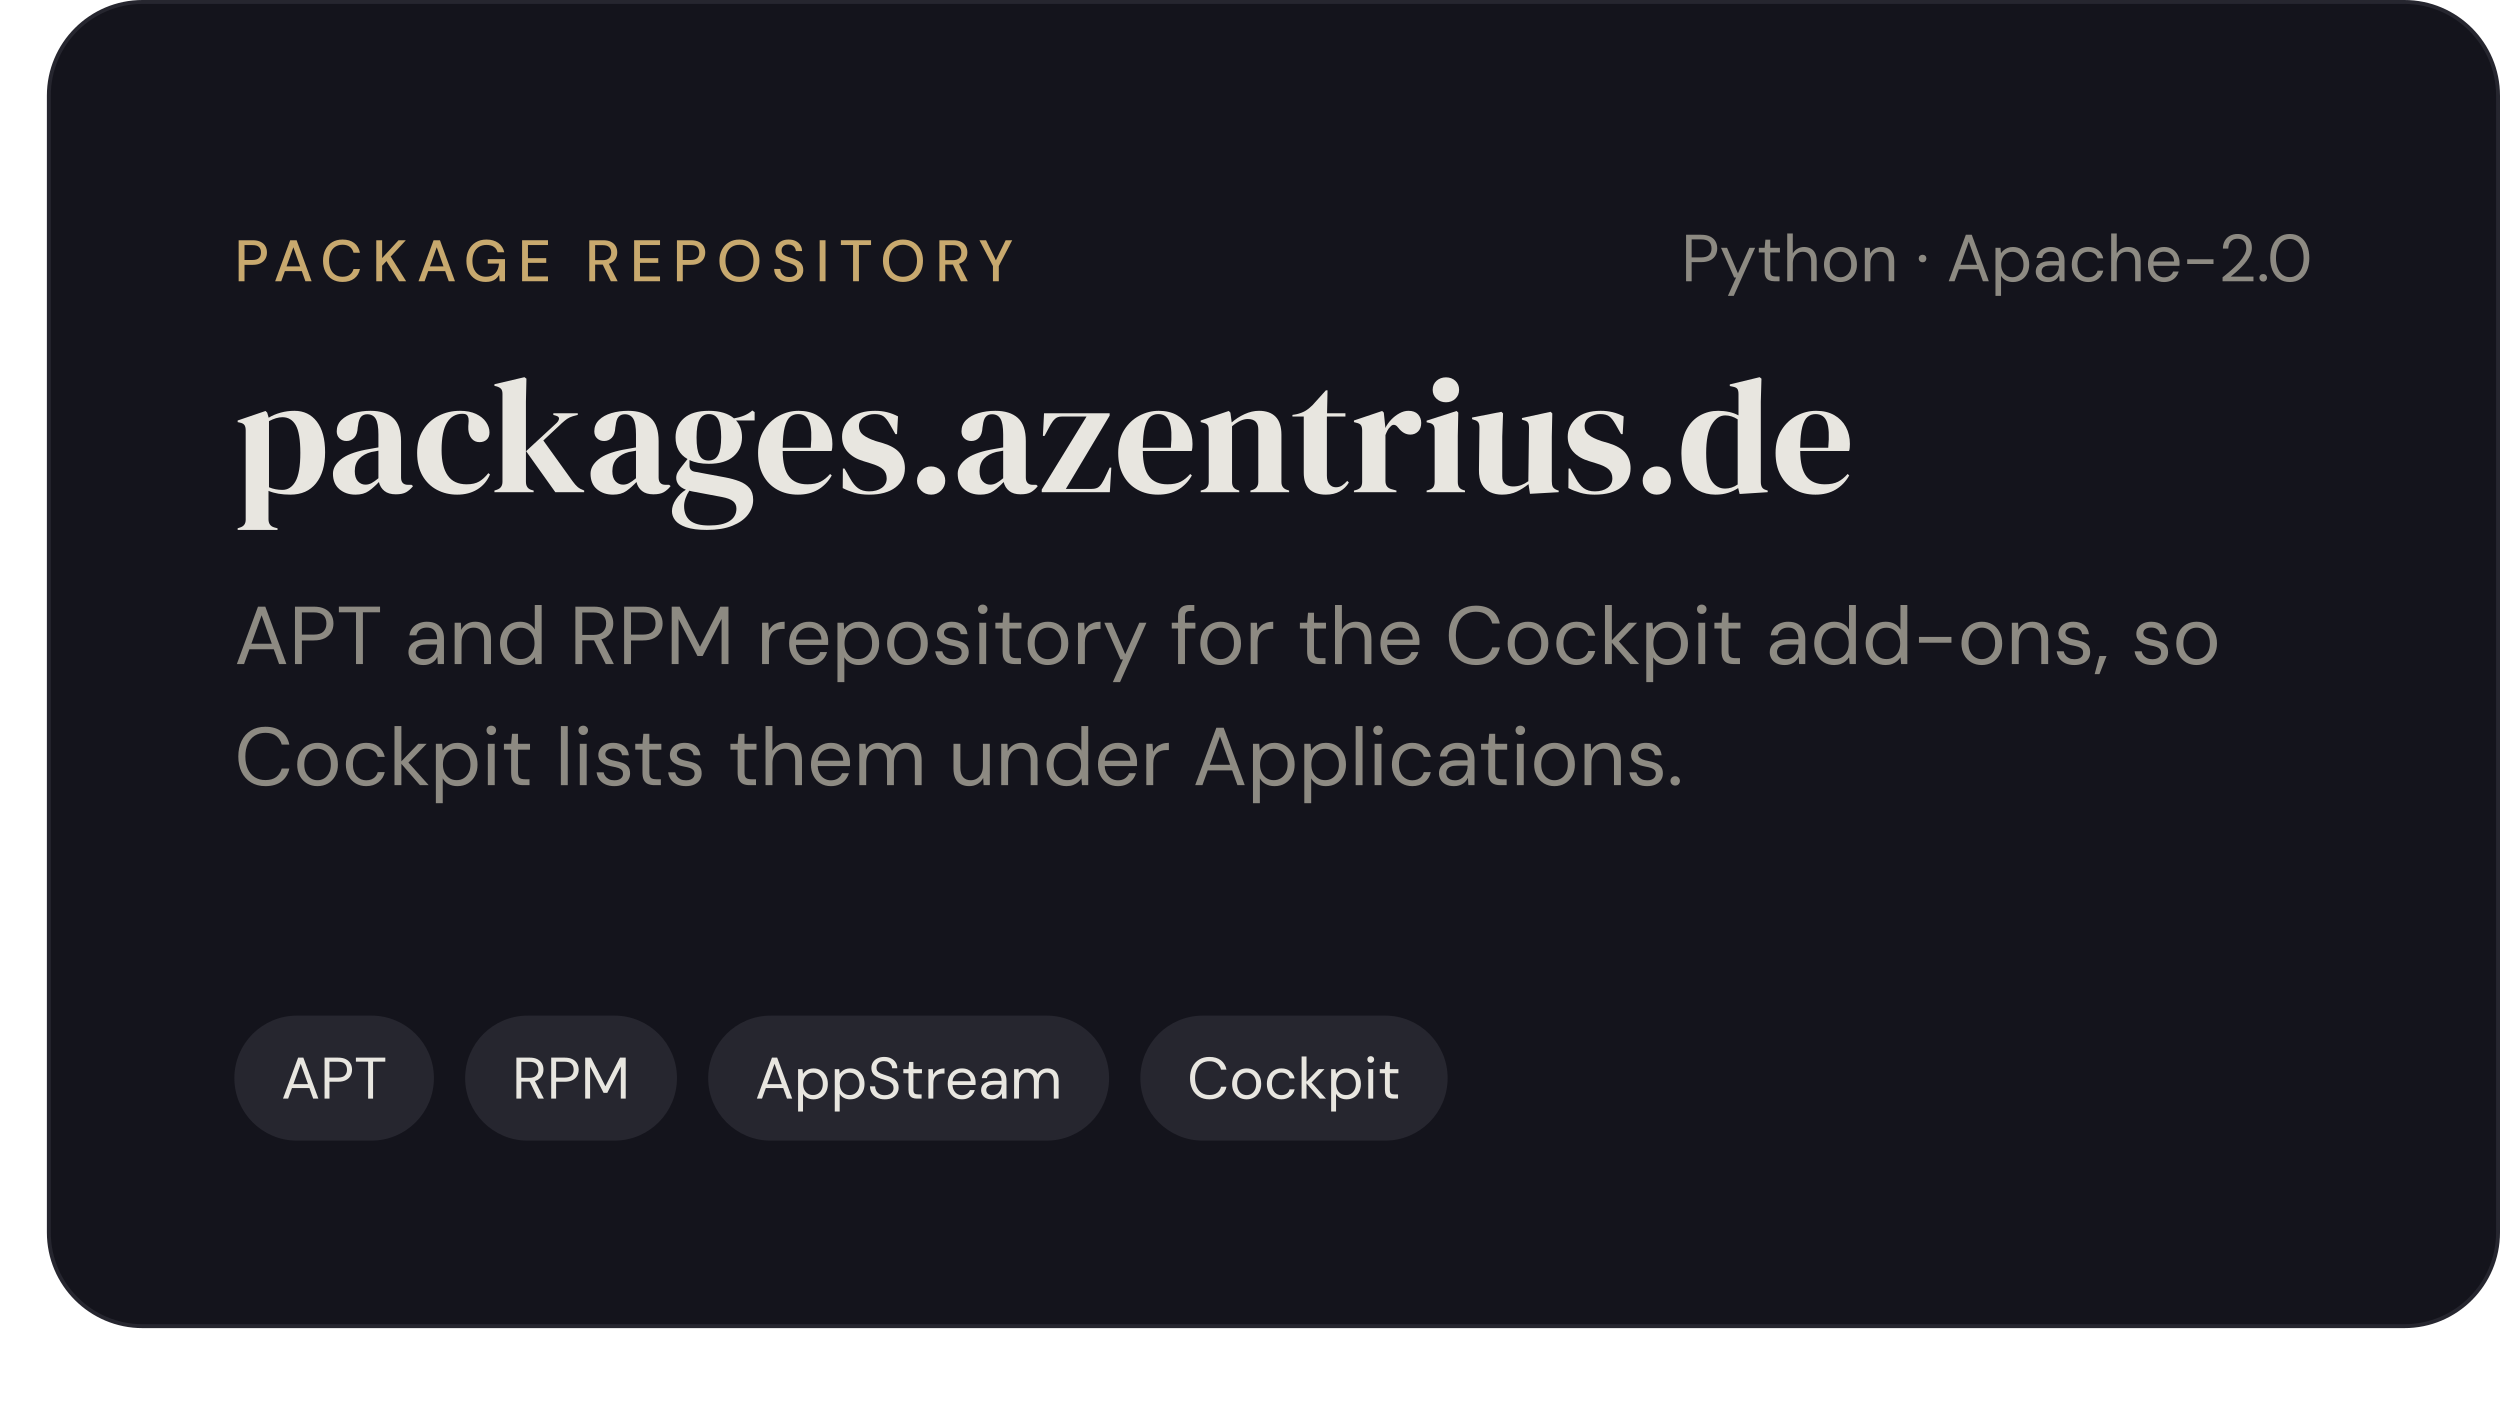
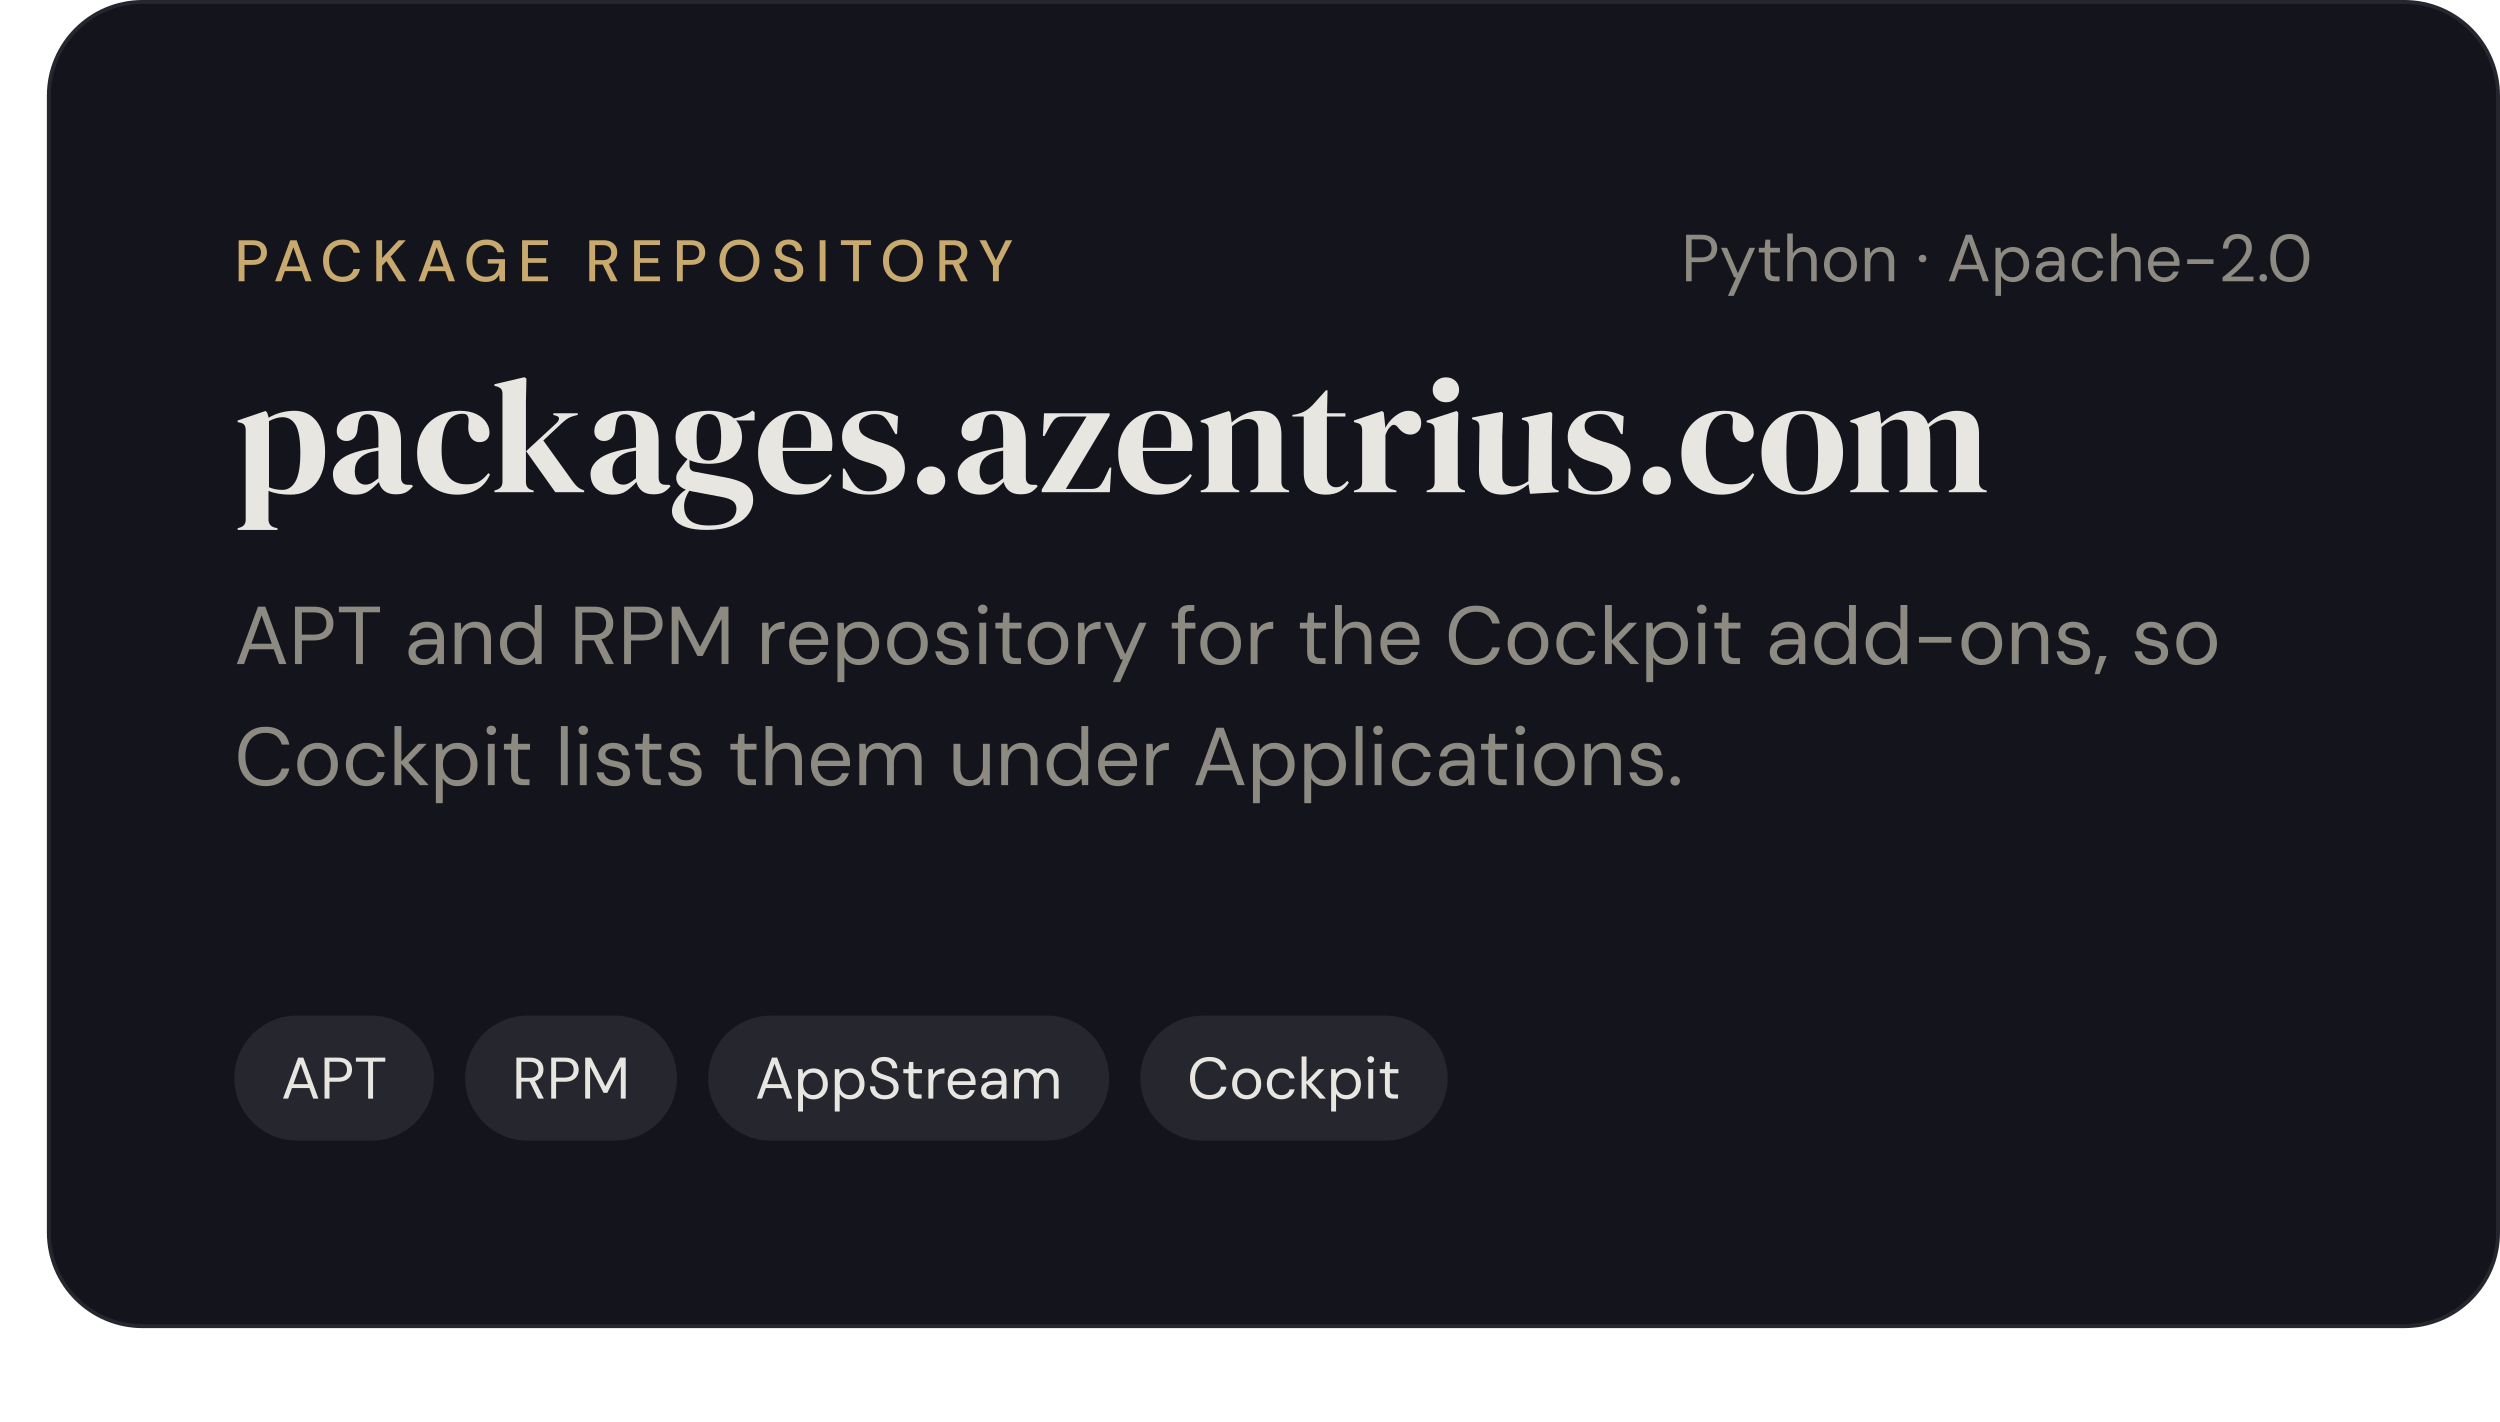
- <svg xmlns="http://www.w3.org/2000/svg" viewBox="0 0 640 364" width="640" height="364" role="img" aria-label="packages.azentrius.de: APT and RPM repository for the Cockpit add-ons, so Cockpit lists them under Applications.">
+ <svg xmlns="http://www.w3.org/2000/svg" viewBox="0 0 640 364" width="640" height="364" role="img" aria-label="packages.azentrius.com: APT and RPM repository for the Cockpit add-ons, so Cockpit lists them under Applications.">
  <defs>
    <path id="d102" d="M20 -230V-220L32 -216Q69 -206 69 -168V376Q69 398 61.5 409.0Q54 420 34 424L20 427V437L190 495L200 485L209 454Q242 474 282.5 485.0Q323 496 366 496Q452 496 502.5 430.5Q553 365 553 243Q553 123 497.5 54.0Q442 -15 341 -15Q262 -15 208 8V-165Q208 -205 244 -215L263 -220V-230ZM293 14Q343 14 372.5 66.0Q402 118 402 239Q402 360 374.0 408.5Q346 457 293 457Q256 457 211 433V30Q249 14 293 14Z" />
    <path id="d105" d="M20 0V10L35 14Q55 20 62.5 32.0Q70 44 70 63V376Q70 398 62.5 408.5Q55 419 35 423L20 427V437L192 495L202 485L211 399V391Q225 419 247.5 442.5Q270 466 297.5 481.0Q325 496 352 496Q390 496 410.0 475.0Q430 454 430 422Q430 388 410.5 369.5Q391 351 364 351Q322 351 290 393L288 395Q278 409 265.0 410.5Q252 412 241 398Q231 389 224.5 376.5Q218 364 212 348V69Q212 29 247 19L279 10V0Z" />
    <path id="d106" d="M193 -15Q144 -15 105.0 -3.5Q66 8 33 25L34 144H44L78 84Q100 44 126.5 24.5Q153 5 194 5Q242 5 271.5 26.5Q301 48 301 84Q301 117 280.0 138.0Q259 159 202 176L160 189Q99 207 64.0 245.0Q29 283 29 338Q29 404 81.0 450.0Q133 496 230 496Q269 496 303.5 487.5Q338 479 370 462L364 354H354L319 416Q300 449 281.5 462.5Q263 476 226 476Q192 476 162.0 457.0Q132 438 132 403Q132 369 157.5 349.0Q183 329 233 312L278 299Q350 277 381.0 238.5Q412 200 412 146Q412 73 354.5 29.0Q297 -15 193 -15Z" />
    <path id="d108" d="M210 -15Q146 -15 110.5 17.0Q75 49 75 119V461H6V471L30 475Q61 482 83.5 495.0Q106 508 128 530L210 621H220L217 481H329V461H216V101Q216 66 231.5 48.0Q247 30 271 30Q292 30 308.0 40.5Q324 51 340 69L350 59Q330 25 295.0 5.0Q260 -15 210 -15Z" />
    <path id="d109" d="M201 -15Q162 -15 129.5 0.0Q97 15 78.5 48.5Q60 82 61 137L64 394Q64 417 56.0 427.0Q48 437 31 441L19 445V455L198 490L208 480L203 338V97Q203 65 221.5 50.0Q240 35 268 35Q296 35 318.0 43.0Q340 51 362 67L366 393Q366 416 359.0 425.5Q352 435 333 439L323 442V452L498 490L508 480L505 338V67Q505 45 511.0 33.0Q517 21 537 13L547 10V0L372 -10L363 49Q330 22 291.5 3.5Q253 -15 201 -15Z" />
    <path id="d120" d="M23 0V16L296 461H145Q119 461 104.0 447.0Q89 433 76 410L40 343H30L37 481H437V467L170 20H327Q359 20 374.0 35.0Q389 50 402 76L437 150H447L438 0Z" />
    <path id="d147" d="M150 -15Q114 -15 89.0 10.0Q64 35 64 70Q64 105 89.0 131.0Q114 157 150 157Q186 157 211.0 131.0Q236 105 236 70Q236 35 211.0 10.0Q186 -15 150 -15Z" />
    <path id="d60" d="M166 -15Q108 -15 68.5 18.0Q29 51 29 113Q29 160 77.0 199.5Q125 239 228 259Q244 262 264.0 265.5Q284 269 306 273V352Q306 420 289.5 447.5Q273 475 238 475Q214 475 200.0 459.5Q186 444 182 406L180 395Q178 352 159.0 332.0Q140 312 112 312Q86 312 69.0 328.0Q52 344 52 371Q52 412 80.5 440.0Q109 468 156.0 482.0Q203 496 258 496Q347 496 395.5 452.5Q444 409 444 311V90Q444 45 486 45H508L517 37Q498 13 475.5 0.0Q453 -13 412 -13Q368 -13 342.5 7.5Q317 28 309 62Q279 30 247.5 7.5Q216 -15 166 -15ZM227 46Q247 46 264.5 55.5Q282 65 306 85V253Q296 251 286.0 249.0Q276 247 263 245Q217 233 189.5 204.5Q162 176 162 128Q162 87 181.0 66.5Q200 46 227 46Z" />
    <path id="d69" d="M268 -15Q200 -15 144.5 14.5Q89 44 56.5 100.5Q24 157 24 239Q24 320 59.5 377.5Q95 435 154.5 465.5Q214 496 285 496Q343 496 383.0 477.0Q423 458 444.0 427.5Q465 397 465 364Q465 336 448.0 320.5Q431 305 404 305Q375 305 357.0 326.0Q339 347 336 381Q335 403 337.0 418.5Q339 434 337 450Q333 467 324.5 472.5Q316 478 301 478Q240 478 206.5 425.0Q173 372 173 256Q173 155 210.5 101.5Q248 48 326 48Q373 48 402.0 65.0Q431 82 458 116L468 108Q443 49 391.0 17.0Q339 -15 268 -15Z" />
-     <path id="d71" d="M232 -15Q173 -15 126.0 11.5Q79 38 51.5 93.5Q24 149 24 236Q24 324 55.0 381.5Q86 439 137.0 467.5Q188 496 248 496Q283 496 315.0 489.0Q347 482 372 468V598Q372 619 365.5 629.0Q359 639 338 643L319 647V657L501 701L512 692L508 552V63Q508 43 515.0 30.5Q522 18 541 13L550 10V0L379 -11L370 25Q343 7 308.5 -4.0Q274 -15 232 -15ZM290 22Q332 22 367 47V444Q330 468 291 468Q243 468 209.0 412.5Q175 357 175 238Q175 119 207.0 70.5Q239 22 290 22Z" />
    <path id="d73" d="M271 496Q336 496 382.0 469.5Q428 443 452.5 397.5Q477 352 477 294Q477 283 476.0 271.5Q475 260 472 251H174Q175 143 212.5 95.5Q250 48 324 48Q374 48 405.0 64.0Q436 80 463 111L473 102Q442 47 390.5 16.0Q339 -15 267 -15Q196 -15 141.0 15.5Q86 46 55.0 103.0Q24 160 24 239Q24 321 60.0 378.5Q96 436 152.5 466.0Q209 496 271 496ZM268 476Q239 476 218.5 458.5Q198 441 186.5 396.5Q175 352 174 271H345Q355 380 337.0 428.0Q319 476 268 476Z" />
    <path id="d79" d="M238 173Q169 173 121 196V162Q121 131 152 125L340 90Q387 81 425.0 66.5Q463 52 486.0 25.5Q509 -1 509 -47Q509 -96 477.0 -137.5Q445 -179 382.5 -204.5Q320 -230 227 -230Q147 -230 100.0 -213.5Q53 -197 33.5 -171.0Q14 -145 14 -116Q14 -80 38.5 -43.5Q63 -7 99 15Q68 27 54.0 46.0Q40 65 40 87Q40 107 50.5 124.5Q61 142 76 160L109 202Q36 244 36 334Q36 406 87.5 451.0Q139 496 239 496Q290 496 328.5 484.0Q367 472 392 450Q424 455 452.5 466.5Q481 478 504 498L518 488V437H405Q441 397 441 334Q441 264 389.5 218.5Q338 173 238 173ZM237 193Q277 193 295.5 226.0Q314 259 314 336Q314 413 295.5 444.5Q277 476 239 476Q202 476 183.0 443.5Q164 411 164 334Q164 257 181.5 225.0Q199 193 237 193ZM88 -84Q88 -143 124.5 -173.0Q161 -203 240 -203Q323 -203 365.0 -176.0Q407 -149 407 -100Q407 -72 386.5 -55.0Q366 -38 317 -29L136 5Q128 7 120 9Q106 -11 97.0 -36.5Q88 -62 88 -84Z" />
    <path id="d81" d="M140 548Q106 548 82.5 569.5Q59 591 59 624Q59 658 82.5 679.0Q106 700 140 700Q174 700 197.0 679.0Q220 658 220 624Q220 591 197.0 569.5Q174 548 140 548ZM22 0V10L36 14Q56 20 63.5 32.0Q71 44 71 64V377Q71 398 63.5 408.5Q56 419 36 423L22 426V436L205 495L215 485L212 343V63Q212 43 219.5 31.0Q227 19 246 13L256 10V0Z" />
    <path id="d88" d="M22 0V10L37 15Q71 26 71 64V599Q71 619 63.0 629.0Q55 639 35 645L22 648V658L205 701L217 692L214 552V64Q214 24 247 14L261 10V0ZM393 0 215 250 400 421Q413 433 415.5 446.5Q418 460 398 466L381 471V481H530V471L500 463Q478 456 464.5 446.5Q451 437 432 420L320 315L499 66Q515 44 529.0 32.0Q543 20 565 12L569 10V0Z" />
+     <path id="d91" d="M20 0V10L34 14Q53 19 60.5 31.0Q68 43 69 63V376Q69 398 62.0 408.5Q55 419 35 423L20 427V437L191 495L201 485L209 417Q242 450 284.5 473.0Q327 496 373 496Q421 496 450.0 476.5Q479 457 494 416Q533 453 578.5 474.5Q624 496 667 496Q738 496 771.5 462.0Q805 428 805 355V62Q805 23 841 13L852 10V0H621V10L631 13Q650 19 657.5 31.0Q665 43 665 63V369Q665 411 650.0 426.5Q635 442 602 442Q576 442 551.5 430.5Q527 419 500 396Q505 380 506.5 361.0Q508 342 508 321V62Q509 23 544 13L553 10V0H321V10L335 14Q354 20 361.5 31.5Q369 43 369 63V368Q369 408 354.5 425.0Q340 442 305 442Q282 442 259.0 430.5Q236 419 211 397V62Q211 23 246 13L255 10V0Z" />
    <path id="d92" d="M20 0V10L34 14Q69 24 69 63V376Q69 398 62.0 408.5Q55 419 35 423L20 427V437L191 495L201 485L209 425Q244 456 288.0 476.0Q332 496 375 496Q441 496 476.5 460.0Q512 424 512 350V62Q512 23 550 13L559 10V0H323V10L336 14Q371 25 371 63V382Q371 446 307 446Q263 446 211 402V62Q211 23 246 13L255 10V0Z" />
+     <path id="d94" d="M273 -15Q197 -15 141.0 16.5Q85 48 54.5 106.0Q24 164 24 242Q24 320 56.5 377.0Q89 434 145.5 465.0Q202 496 273 496Q344 496 400.0 465.5Q456 435 488.5 378.0Q521 321 521 242Q521 163 490.5 105.5Q460 48 404.5 16.5Q349 -15 273 -15ZM273 5Q308 5 329.0 25.0Q350 45 359.5 96.0Q369 147 369 240Q369 334 359.5 385.0Q350 436 329.0 456.0Q308 476 273 476Q238 476 216.5 456.0Q195 436 185.5 385.0Q176 334 176 240Q176 147 185.5 96.0Q195 45 216.5 25.0Q238 5 273 5Z" />
    <path id="m1" d="M28 0 285 700H394L650 0H544L339 580L132 0ZM144 173 172 253H501L528 173Z" />
    <path id="m11" d="M380 -12Q278 -12 203.0 33.5Q128 79 87.5 160.5Q47 242 47 350Q47 457 87.5 539.0Q128 621 203.0 666.5Q278 712 380 712Q502 712 579.0 653.0Q656 594 677 487H567Q552 549 505.5 586.0Q459 623 380 623Q309 623 257.5 590.0Q206 557 178.0 496.0Q150 435 150 350Q150 265 178.0 203.5Q206 142 257.5 109.5Q309 77 380 77Q459 77 505.5 112.5Q552 148 567 209H677Q657 105 579.5 46.5Q502 -12 380 -12Z" />
    <path id="m15" d="M73 0V700H515V618H173V394H485V314H173V82H515V0Z" />
    <path id="m21" d="M376 -12Q278 -12 203.5 33.0Q129 78 88.0 159.0Q47 240 47 348Q47 455 89.0 537.0Q131 619 208.0 665.5Q285 712 391 712Q511 712 591.0 654.5Q671 597 693 495H579Q565 553 516.5 586.5Q468 620 391 620Q317 620 262.5 587.0Q208 554 179.0 493.0Q150 432 150 348Q150 263 179.0 202.0Q208 141 260.5 109.0Q313 77 382 77Q488 77 542.0 138.0Q596 199 604 301H412V378H706V0H614L606 107Q582 68 550.5 41.5Q519 15 476.5 1.5Q434 -12 376 -12Z" />
    <path id="m23" d="M73 0V700H173V0Z" />
    <path id="m29" d="M73 0V700H173V396L453 700H578L319 422L583 0H461L247 344L173 265V0Z" />
    <path id="m35" d="M388 -12Q287 -12 210.0 33.5Q133 79 90.0 160.5Q47 242 47 350Q47 457 90.0 538.5Q133 620 210.0 666.0Q287 712 388 712Q492 712 568.5 666.0Q645 620 687.5 538.5Q730 457 730 350Q730 242 687.5 160.5Q645 79 568.5 33.5Q492 -12 388 -12ZM388 77Q461 77 515.0 110.0Q569 143 598.5 204.0Q628 265 628 350Q628 435 598.5 496.0Q569 557 515.0 589.5Q461 622 388 622Q317 622 263.0 589.5Q209 557 179.5 496.0Q150 435 150 350Q150 265 179.5 204.0Q209 143 263.0 110.0Q317 77 388 77Z" />
    <path id="m43" d="M73 0V700H312Q395 700 449.5 672.0Q504 644 530.0 597.0Q556 550 556 490Q556 433 530.0 385.5Q504 338 450.5 309.0Q397 280 312 280H173V0ZM173 363H309Q387 363 420.5 398.0Q454 433 454 490Q454 551 420.5 584.0Q387 617 309 617H173Z" />
    <path id="m46" d="M73 0V700H310Q393 700 446.0 672.0Q499 644 524.5 597.5Q550 551 550 492Q550 436 524.5 388.5Q499 341 445.0 312.5Q391 284 307 284H173V0ZM441 0 290 311H400L557 0ZM173 360H304Q378 360 412.5 396.5Q447 433 447 490Q447 548 413.0 582.0Q379 616 303 616H173Z" />
    <path id="m47" d="M302 -12Q225 -12 167.0 15.5Q109 43 77.0 93.0Q45 143 45 210H150Q150 172 168.0 140.5Q186 109 219.5 90.5Q253 72 301 72Q344 72 374.0 86.0Q404 100 420.5 124.5Q437 149 437 181Q437 218 420.5 242.0Q404 266 375.0 281.0Q346 296 308.5 308.5Q271 321 230 334Q147 362 106.5 405.0Q66 448 66 517Q66 576 94.0 619.5Q122 663 172.5 687.5Q223 712 292 712Q360 712 411.0 687.0Q462 662 491.0 618.0Q520 574 520 515H414Q414 542 400.0 568.0Q386 594 358.0 610.5Q330 627 289 627Q255 628 228.0 616.0Q201 604 186.0 581.0Q171 558 171 526Q171 494 184.5 474.5Q198 455 224.0 441.0Q250 427 284.5 415.5Q319 404 361 390Q413 373 453.5 348.5Q494 324 517.5 285.5Q541 247 541 187Q541 135 514.0 90.0Q487 45 434.0 16.5Q381 -12 302 -12Z" />
    <path id="m48" d="M237 0V618H29V700H544V618H337V0Z" />
    <path id="m57" d="M249 0V260L18 700H131L312 331H286L466 700H578L349 260V0Z" />
    <path id="r1" d="M30 0 288 700H377L634 0H545L332 595L118 0ZM148 180 172 248H489L513 180Z" />
    <path id="r104" d="M70 -220V504H146L153 422Q169 446 194.0 467.5Q219 489 254.0 502.5Q289 516 334 516Q408 516 462.5 481.0Q517 446 547.5 386.5Q578 327 578 251Q578 175 547.5 115.5Q517 56 462.0 22.0Q407 -12 333 -12Q272 -12 225.5 13.0Q179 38 154 83V-220ZM324 61Q373 61 411.0 85.0Q449 109 470.5 151.5Q492 194 492 252Q492 309 470.5 352.0Q449 395 411.0 419.0Q373 443 324 443Q274 443 236.0 419.0Q198 395 177.0 352.0Q156 309 156 252Q156 194 177.0 151.5Q198 109 236.0 85.0Q274 61 324 61Z" />
    <path id="r107" d="M70 0V504H146L152 408Q169 442 195.5 466.0Q222 490 259.5 503.0Q297 516 345 516V428H314Q282 428 253.0 419.5Q224 411 201.5 392.0Q179 373 166.5 340.5Q154 308 154 260V0Z" />
    <path id="r108" d="M260 -12Q197 -12 150.5 9.0Q104 30 76.5 67.5Q49 105 43 156H129Q134 130 150.0 108.0Q166 86 193.5 72.5Q221 59 261 59Q296 59 319.0 69.5Q342 80 353.5 98.0Q365 116 365 137Q365 168 350.5 184.0Q336 200 308.0 209.5Q280 219 240 226Q207 232 175.0 242.0Q143 252 118.0 268.5Q93 285 78.5 309.0Q64 333 64 368Q64 411 86.0 444.5Q108 478 149.5 497.0Q191 516 246 516Q327 516 377.0 477.0Q427 438 436 364H353Q348 402 320.5 423.5Q293 445 245 445Q198 445 173.5 426.0Q149 407 149 376Q149 356 162.5 340.5Q176 325 202.5 314.0Q229 303 268 296Q318 287 359.0 272.0Q400 257 425.5 227.5Q451 198 451 144Q451 97 427.5 62.0Q404 27 361.0 7.5Q318 -12 260 -12Z" />
    <path id="r11" d="M379 -12Q277 -12 202.5 33.5Q128 79 88.0 160.5Q48 242 48 350Q48 458 88.0 539.5Q128 621 202.5 666.5Q277 712 379 712Q499 712 574.0 655.0Q649 598 670 494H577Q561 559 512.0 598.5Q463 638 379 638Q304 638 249.0 603.5Q194 569 164.0 504.5Q134 440 134 350Q134 260 164.0 195.5Q194 131 249.0 96.5Q304 62 379 62Q463 62 512.0 100.5Q561 139 577 203H670Q649 102 574.0 45.0Q499 -12 379 -12Z" />
    <path id="r110" d="M268 0Q223 0 190.0 14.0Q157 28 139.5 61.5Q122 95 122 152V433H34V504H122L133 626H206V504H352V433H206V152Q206 105 225.0 88.5Q244 72 292 72H346V0Z" />
    <path id="r111" d="M253 -12Q195 -12 151.5 11.0Q108 34 84.5 82.0Q61 130 61 202V504H145V211Q145 136 178.0 98.0Q211 60 271 60Q313 60 347.0 80.5Q381 101 400.5 139.5Q420 178 420 234V504H504V0H428L423 88Q400 41 355.0 14.5Q310 -12 253 -12Z" />
    <path id="r119" d="M125 -220 248 56H219L21 504H112L276 119L448 504H535L213 -220Z" />
    <path id="r127" d="M343 -12Q251 -12 184.5 33.5Q118 79 83.0 160.5Q48 242 48 350Q48 458 83.0 539.5Q118 621 184.5 666.5Q251 712 343 712Q435 712 500.5 666.5Q566 621 601.0 539.5Q636 458 636 350Q636 242 601.0 160.5Q566 79 500.5 33.5Q435 -12 343 -12ZM342 62Q402 62 449.0 96.5Q496 131 523.0 195.5Q550 260 550 350Q550 440 523.0 504.5Q496 569 449.0 603.0Q402 637 342 637Q282 637 234.5 603.0Q187 569 160.5 504.5Q134 440 134 350Q134 260 160.5 195.5Q187 131 234.5 96.5Q282 62 342 62Z" />
    <path id="r129" d="M64 0V59Q135 115 199.5 172.0Q264 229 314.0 285.5Q364 342 392.5 396.0Q421 450 421 500Q421 537 408.0 568.5Q395 600 366.5 620.0Q338 640 290 640Q243 640 212.0 619.5Q181 599 165.5 565.5Q150 532 150 492H69Q70 561 98.5 610.5Q127 660 177.0 686.0Q227 712 291 712Q354 712 402.0 688.5Q450 665 477.5 619.0Q505 573 505 503Q505 454 484.5 405.0Q464 356 430.0 309.5Q396 263 354.5 220.0Q313 177 269.5 139.0Q226 101 188 70H529V0Z" />
    <path id="r156" d="M100 -5Q75 -5 58.5 11.5Q42 28 42 52Q42 76 58.5 92.5Q75 109 100 109Q125 109 141.0 92.5Q157 76 157 52Q157 28 141.0 11.5Q125 -5 100 -5Z" />
    <path id="r157" d="M4 -123 62 98H149L62 -123Z" />
    <path id="r165" d="M100 285Q75 285 58.5 301.5Q42 318 42 342Q42 367 58.5 383.0Q75 399 100 399Q125 399 141.0 383.0Q157 367 157 342Q157 318 141.0 301.5Q125 285 100 285Z" />
    <path id="r171" d="M72 260V331H468V260Z" />
    <path id="r32" d="M75 0V700H173L420 211L668 700H767V0H683V550L452 98H389L159 548V0Z" />
    <path id="r43" d="M75 0V700H303Q386 700 439.5 672.5Q493 645 518.5 599.0Q544 553 544 494Q544 437 518.5 390.5Q493 344 440.0 316.0Q387 288 303 288H159V0ZM159 359H302Q386 359 422.0 396.0Q458 433 458 494Q458 559 422.0 594.5Q386 630 302 630H159Z" />
    <path id="r46" d="M75 0V700H301Q383 700 435.0 672.5Q487 645 512.0 599.0Q537 553 537 495Q537 439 511.5 392.0Q486 345 433.0 317.0Q380 289 297 289H159V0ZM445 0 291 313H385L544 0ZM159 355H295Q375 355 412.5 394.0Q450 433 450 494Q450 556 413.5 592.5Q377 629 294 629H159Z" />
    <path id="r47" d="M298 -12Q221 -12 164.0 16.0Q107 44 76.0 94.0Q45 144 45 210H133Q133 169 152.0 134.5Q171 100 207.5 79.5Q244 59 298 59Q345 59 378.5 74.5Q412 90 429.5 117.0Q447 144 447 178Q447 219 429.5 244.5Q412 270 382.0 286.0Q352 302 312.5 314.5Q273 327 230 341Q147 369 108.0 411.0Q69 453 69 520Q69 577 95.5 620.0Q122 663 171.5 687.5Q221 712 289 712Q356 712 405.5 687.0Q455 662 483.0 618.5Q511 575 511 518H423Q423 547 408.0 575.0Q393 603 362.5 621.5Q332 640 286 640Q248 641 218.5 627.5Q189 614 172.5 589.0Q156 564 156 528Q156 494 170.5 473.0Q185 452 212.5 437.5Q240 423 277.0 411.0Q314 399 359 384Q410 367 449.5 342.5Q489 318 511.5 280.0Q534 242 534 183Q534 133 507.5 88.5Q481 44 429.0 16.0Q377 -12 298 -12Z" />
    <path id="r48" d="M239 0V631H30V700H532V631H323V0Z" />
    <path id="r60" d="M234 -12Q173 -12 132.0 9.5Q91 31 71.0 66.5Q51 102 51 144Q51 195 77.5 230.5Q104 266 152.5 284.5Q201 303 267 303H400Q400 350 385.5 381.5Q371 413 343.5 429.0Q316 445 275 445Q227 445 192.0 421.0Q157 397 149 350H63Q69 404 99.5 440.5Q130 477 177.0 496.5Q224 516 275 516Q345 516 391.5 490.5Q438 465 461.0 419.5Q484 374 484 312V0H409L404 89Q394 68 378.5 49.5Q363 31 342.0 17.5Q321 4 294.5 -4.0Q268 -12 234 -12ZM247 59Q282 59 310.5 73.5Q339 88 359.0 113.5Q379 139 389.5 170.0Q400 201 400 235V238H274Q225 238 195.0 226.5Q165 215 152.0 194.5Q139 174 139 148Q139 121 151.5 101.0Q164 81 188.5 70.0Q213 59 247 59Z" />
    <path id="r69" d="M297 -12Q226 -12 169.5 21.0Q113 54 81.0 113.5Q49 173 49 251Q49 331 81.0 390.0Q113 449 169.5 482.5Q226 516 297 516Q387 516 447.0 469.5Q507 423 523 345H437Q427 392 388.0 418.0Q349 444 296 444Q253 444 216.0 422.5Q179 401 157.0 358.0Q135 315 135 252Q135 205 148.0 168.5Q161 132 183.0 108.0Q205 84 234.5 71.5Q264 59 296 59Q332 59 361.0 70.5Q390 82 410.0 105.0Q430 128 437 159H523Q507 83 446.5 35.5Q386 -12 297 -12Z" />
    <path id="r71" d="M292 -12Q219 -12 164.0 22.5Q109 57 79.0 117.0Q49 177 49 253Q49 329 79.0 388.5Q109 448 164.5 482.0Q220 516 293 516Q355 516 401.5 491.0Q448 466 473 421V720H557V0H481L474 83Q458 58 433.0 36.5Q408 15 373.0 1.5Q338 -12 292 -12ZM302 61Q352 61 390.0 85.0Q428 109 449.0 151.5Q470 194 470 252Q470 309 449.0 352.0Q428 395 390.0 419.0Q352 443 302 443Q253 443 215.0 419.0Q177 395 156.0 352.0Q135 309 135 252Q135 194 156.0 151.5Q177 109 215.0 85.0Q253 61 302 61Z" />
    <path id="r73" d="M291 -12Q220 -12 165.5 21.0Q111 54 80.0 113.5Q49 173 49 252Q49 332 79.5 391.0Q110 450 165.5 483.0Q221 516 293 516Q367 516 418.5 483.0Q470 450 497.5 396.5Q525 343 525 279Q525 269 525.0 258.0Q525 247 524 233H112V298H443Q440 367 397.5 406.0Q355 445 291 445Q248 445 211.5 425.5Q175 406 153.0 368.5Q131 331 131 275V247Q131 185 153.5 143.0Q176 101 212.5 80.0Q249 59 291 59Q344 59 378.5 82.5Q413 106 428 146H511Q499 101 469.0 65.0Q439 29 394.5 8.5Q350 -12 291 -12Z" />
    <path id="r78" d="M98 0V582Q98 630 114.0 660.5Q130 691 161.5 705.5Q193 720 239 720H296V648H252Q215 648 198.5 633.0Q182 618 182 580V0ZM21 433V504H309V433Z" />
    <path id="r80" d="M70 0V720H154V419Q179 464 224.5 490.0Q270 516 324 516Q382 516 425.0 492.5Q468 469 491.0 421.0Q514 373 514 300V0H431V291Q431 367 399.0 405.5Q367 444 306 444Q263 444 228.5 423.0Q194 402 174.0 363.0Q154 324 154 267V0Z" />
    <path id="r81" d="M78 0V504H162V0ZM120 611Q95 611 78.5 627.5Q62 644 62 669Q62 694 78.5 709.5Q95 725 120 725Q144 725 161.0 709.5Q178 694 178 669Q178 644 161.0 627.5Q144 611 120 611Z" />
    <path id="r90" d="M380 0 140 276 359 504H462L211 246L212 306L487 0ZM70 0V720H154V0Z" />
    <path id="r91" d="M70 0V720H154V0Z" />
    <path id="r93" d="M70 0V504H146L151 432Q175 471 215.5 493.5Q256 516 304 516Q343 516 374.5 505.5Q406 495 430.0 473.5Q454 452 469 419Q495 465 540.5 490.5Q586 516 638 516Q696 516 739.5 492.5Q783 469 806.5 421.5Q830 374 830 301V0H747V292Q747 368 716.0 406.0Q685 444 629 444Q590 444 559.0 423.5Q528 403 510.0 364.0Q492 325 492 268V0H408V292Q408 368 377.0 406.0Q346 444 289 444Q251 444 220.5 423.5Q190 403 172.0 364.0Q154 325 154 268V0Z" />
    <path id="r94" d="M70 0V504H146L150 416Q174 463 218.5 489.5Q263 516 320 516Q379 516 422.0 492.5Q465 469 489.0 421.5Q513 374 513 301V0H429V292Q429 368 395.5 406.0Q362 444 301 444Q259 444 226.0 423.5Q193 403 173.5 364.5Q154 326 154 269V0Z" />
    <path id="r96" d="M295 -12Q225 -12 169.0 20.5Q113 53 81.0 112.5Q49 172 49 251Q49 332 81.5 391.5Q114 451 170.5 483.5Q227 516 297 516Q369 516 424.5 483.5Q480 451 512.5 391.5Q545 332 545 252Q545 172 512.0 112.5Q479 53 423.0 20.5Q367 -12 295 -12ZM296 60Q339 60 376.0 81.5Q413 103 436.0 146.0Q459 189 459 252Q459 316 436.5 358.5Q414 401 377.5 422.5Q341 444 297 444Q255 444 217.5 422.5Q180 401 157.5 358.5Q135 316 135 252Q135 189 157.5 146.0Q180 103 216.5 81.5Q253 60 296 60Z" />
  </defs>
  <rect x="12.5" y="0.5" width="627" height="339" rx="24" fill="#14141c" stroke="#26262f" stroke-width="1" />
  <g fill="#c8a96e">
    <use href="#m43" transform="translate(60 72) scale(0.015 -0.015)" />
    <use href="#m1" transform="translate(70.02 72) scale(0.015 -0.015)" />
    <use href="#m11" transform="translate(81.99 72) scale(0.015 -0.015)" />
    <use href="#m29" transform="translate(95.23 72) scale(0.015 -0.015)" />
    <use href="#m1" transform="translate(106.72 72) scale(0.015 -0.015)" />
    <use href="#m21" transform="translate(118.69 72) scale(0.015 -0.015)" />
    <use href="#m15" transform="translate(132.56 72) scale(0.015 -0.015)" />
    <use href="#m46" transform="translate(149.76 72) scale(0.015 -0.015)" />
    <use href="#m15" transform="translate(161.24 72) scale(0.015 -0.015)" />
    <use href="#m43" transform="translate(172.2 72) scale(0.015 -0.015)" />
    <use href="#m35" transform="translate(183.47 72) scale(0.015 -0.015)" />
    <use href="#m47" transform="translate(197.52 72) scale(0.015 -0.015)" />
    <use href="#m23" transform="translate(208.74 72) scale(0.015 -0.015)" />
    <use href="#m48" transform="translate(214.83 72) scale(0.015 -0.015)" />
    <use href="#m35" transform="translate(225.33 72) scale(0.015 -0.015)" />
    <use href="#m46" transform="translate(239.39 72) scale(0.015 -0.015)" />
    <use href="#m57" transform="translate(250.46 72) scale(0.015 -0.015)" />
  </g>
  <g fill="#8d8a82">
    <use href="#r43" transform="translate(430.36 72) scale(0.017 -0.017)" />
    <use href="#r119" transform="translate(440.22 72) scale(0.017 -0.017)" />
    <use href="#r110" transform="translate(449.68 72) scale(0.017 -0.017)" />
    <use href="#r80" transform="translate(456.34 72) scale(0.017 -0.017)" />
    <use href="#r96" transform="translate(466.11 72) scale(0.017 -0.017)" />
    <use href="#r94" transform="translate(476.2 72) scale(0.017 -0.017)" />
    <use href="#r165" transform="translate(490.48 72) scale(0.017 -0.017)" />
    <use href="#r1" transform="translate(498.36 72) scale(0.017 -0.017)" />
    <use href="#r104" transform="translate(509.65 72) scale(0.017 -0.017)" />
    <use href="#r60" transform="translate(520.29 72) scale(0.017 -0.017)" />
    <use href="#r69" transform="translate(529.54 72) scale(0.017 -0.017)" />
    <use href="#r80" transform="translate(539.27 72) scale(0.017 -0.017)" />
    <use href="#r73" transform="translate(549.04 72) scale(0.017 -0.017)" />
    <use href="#r171" transform="translate(558.7 72) scale(0.017 -0.017)" />
    <use href="#r129" transform="translate(567.89 72) scale(0.017 -0.017)" />
    <use href="#r156" transform="translate(577.69 72) scale(0.017 -0.017)" />
    <use href="#r127" transform="translate(580.37 72) scale(0.017 -0.017)" />
  </g>
  <g fill="#e8e6e0">
    <use href="#d102" transform="translate(60 126) scale(0.042 -0.042)" />
    <use href="#d60" transform="translate(84.02 126) scale(0.042 -0.042)" />
    <use href="#d69" transform="translate(105.78 126) scale(0.042 -0.042)" />
    <use href="#d88" transform="translate(125.65 126) scale(0.042 -0.042)" />
    <use href="#d60" transform="translate(149.96 126) scale(0.042 -0.042)" />
    <use href="#d79" transform="translate(171.43 126) scale(0.042 -0.042)" />
    <use href="#d73" transform="translate(193.06 126) scale(0.042 -0.042)" />
    <use href="#d106" transform="translate(214.35 126) scale(0.042 -0.042)" />
    <use href="#d147" transform="translate(232.07 126) scale(0.042 -0.042)" />
    <use href="#d60" transform="translate(243.96 126) scale(0.042 -0.042)" />
    <use href="#d120" transform="translate(265.72 126) scale(0.042 -0.042)" />
    <use href="#d73" transform="translate(285.25 126) scale(0.042 -0.042)" />
    <use href="#d92" transform="translate(306.54 126) scale(0.042 -0.042)" />
    <use href="#d108" transform="translate(330.61 126) scale(0.042 -0.042)" />
    <use href="#d105" transform="translate(345.77 126) scale(0.042 -0.042)" />
    <use href="#d81" transform="translate(364.29 126) scale(0.042 -0.042)" />
    <use href="#d109" transform="translate(376.05 126) scale(0.042 -0.042)" />
    <use href="#d106" transform="translate(400.12 126) scale(0.042 -0.042)" />
    <use href="#d147" transform="translate(417.84 126) scale(0.042 -0.042)" />
-     <use href="#d71" transform="translate(429.43 126) scale(0.042 -0.042)" />
-     <use href="#d73" transform="translate(453.54 126) scale(0.042 -0.042)" />
+     <use href="#d69" transform="translate(429.43 126) scale(0.042 -0.042)" />
+     <use href="#d94" transform="translate(449.93 126) scale(0.042 -0.042)" />
+     <use href="#d91" transform="translate(472.82 126) scale(0.042 -0.042)" />
  </g>
  <g fill="#8d8a82">
    <use href="#r1" transform="translate(60 170) scale(0.021 -0.021)" />
    <use href="#r43" transform="translate(73.94 170) scale(0.021 -0.021)" />
    <use href="#r48" transform="translate(86.12 170) scale(0.021 -0.021)" />
    <use href="#r60" transform="translate(103.49 170) scale(0.021 -0.021)" />
    <use href="#r94" transform="translate(114.92 170) scale(0.021 -0.021)" />
    <use href="#r71" transform="translate(126.97 170) scale(0.021 -0.021)" />
    <use href="#r46" transform="translate(145.72 170) scale(0.021 -0.021)" />
    <use href="#r43" transform="translate(158.2 170) scale(0.021 -0.021)" />
    <use href="#r32" transform="translate(170.38 170) scale(0.021 -0.021)" />
    <use href="#r107" transform="translate(193.62 170) scale(0.021 -0.021)" />
    <use href="#r73" transform="translate(200.99 170) scale(0.021 -0.021)" />
    <use href="#r104" transform="translate(212.92 170) scale(0.021 -0.021)" />
    <use href="#r96" transform="translate(226.07 170) scale(0.021 -0.021)" />
    <use href="#r108" transform="translate(238.52 170) scale(0.021 -0.021)" />
    <use href="#r81" transform="translate(249.06 170) scale(0.021 -0.021)" />
    <use href="#r110" transform="translate(254.1 170) scale(0.021 -0.021)" />
    <use href="#r96" transform="translate(262.04 170) scale(0.021 -0.021)" />
    <use href="#r107" transform="translate(274.49 170) scale(0.021 -0.021)" />
    <use href="#r119" transform="translate(282.26 170) scale(0.021 -0.021)" />
    <use href="#r78" transform="translate(299.53 170) scale(0.021 -0.021)" />
    <use href="#r96" transform="translate(306.25 170) scale(0.021 -0.021)" />
    <use href="#r107" transform="translate(318.7 170) scale(0.021 -0.021)" />
    <use href="#r110" transform="translate(332.06 170) scale(0.021 -0.021)" />
    <use href="#r80" transform="translate(340.29 170) scale(0.021 -0.021)" />
    <use href="#r73" transform="translate(352.36 170) scale(0.021 -0.021)" />
    <use href="#r11" transform="translate(369.88 170) scale(0.021 -0.021)" />
    <use href="#r96" transform="translate(384.93 170) scale(0.021 -0.021)" />
    <use href="#r69" transform="translate(397.39 170) scale(0.021 -0.021)" />
    <use href="#r90" transform="translate(409.4 170) scale(0.021 -0.021)" />
    <use href="#r104" transform="translate(419.98 170) scale(0.021 -0.021)" />
    <use href="#r81" transform="translate(433.13 170) scale(0.021 -0.021)" />
    <use href="#r110" transform="translate(438.17 170) scale(0.021 -0.021)" />
    <use href="#r60" transform="translate(451.99 170) scale(0.021 -0.021)" />
    <use href="#r71" transform="translate(463.41 170) scale(0.021 -0.021)" />
    <use href="#r71" transform="translate(476.58 170) scale(0.021 -0.021)" />
    <use href="#r171" transform="translate(489.74 170) scale(0.021 -0.021)" />
    <use href="#r96" transform="translate(501.11 170) scale(0.021 -0.021)" />
    <use href="#r94" transform="translate(513.56 170) scale(0.021 -0.021)" />
    <use href="#r108" transform="translate(525.61 170) scale(0.021 -0.021)" />
    <use href="#r157" transform="translate(536.15 170) scale(0.021 -0.021)" />
    <use href="#r108" transform="translate(545.56 170) scale(0.021 -0.021)" />
    <use href="#r96" transform="translate(556.1 170) scale(0.021 -0.021)" />
  </g>
  <g fill="#8d8a82">
    <use href="#r11" transform="translate(60 201) scale(0.021 -0.021)" />
    <use href="#r96" transform="translate(75.06 201) scale(0.021 -0.021)" />
    <use href="#r69" transform="translate(87.51 201) scale(0.021 -0.021)" />
    <use href="#r90" transform="translate(99.52 201) scale(0.021 -0.021)" />
    <use href="#r104" transform="translate(110.11 201) scale(0.021 -0.021)" />
    <use href="#r81" transform="translate(123.25 201) scale(0.021 -0.021)" />
    <use href="#r110" transform="translate(128.29 201) scale(0.021 -0.021)" />
    <use href="#r91" transform="translate(142.11 201) scale(0.021 -0.021)" />
    <use href="#r81" transform="translate(146.79 201) scale(0.021 -0.021)" />
    <use href="#r108" transform="translate(151.83 201) scale(0.021 -0.021)" />
    <use href="#r110" transform="translate(161.91 201) scale(0.021 -0.021)" />
    <use href="#r108" transform="translate(170.15 201) scale(0.021 -0.021)" />
    <use href="#r110" transform="translate(186.27 201) scale(0.021 -0.021)" />
    <use href="#r80" transform="translate(194.51 201) scale(0.021 -0.021)" />
    <use href="#r73" transform="translate(206.58 201) scale(0.021 -0.021)" />
    <use href="#r93" transform="translate(218.51 201) scale(0.021 -0.021)" />
    <use href="#r111" transform="translate(242.81 201) scale(0.021 -0.021)" />
    <use href="#r94" transform="translate(254.84 201) scale(0.021 -0.021)" />
    <use href="#r71" transform="translate(266.89 201) scale(0.021 -0.021)" />
    <use href="#r73" transform="translate(280.06 201) scale(0.021 -0.021)" />
    <use href="#r107" transform="translate(291.99 201) scale(0.021 -0.021)" />
    <use href="#r1" transform="translate(305.34 201) scale(0.021 -0.021)" />
    <use href="#r104" transform="translate(319.29 201) scale(0.021 -0.021)" />
    <use href="#r104" transform="translate(332.43 201) scale(0.021 -0.021)" />
    <use href="#r91" transform="translate(345.58 201) scale(0.021 -0.021)" />
    <use href="#r81" transform="translate(350.26 201) scale(0.021 -0.021)" />
    <use href="#r69" transform="translate(355.3 201) scale(0.021 -0.021)" />
    <use href="#r60" transform="translate(367.31 201) scale(0.021 -0.021)" />
    <use href="#r110" transform="translate(378.44 201) scale(0.021 -0.021)" />
    <use href="#r81" transform="translate(386.68 201) scale(0.021 -0.021)" />
    <use href="#r96" transform="translate(391.72 201) scale(0.021 -0.021)" />
    <use href="#r94" transform="translate(404.17 201) scale(0.021 -0.021)" />
    <use href="#r108" transform="translate(416.22 201) scale(0.021 -0.021)" />
    <use href="#r156" transform="translate(426.76 201) scale(0.021 -0.021)" />
  </g>
  <rect x="60" y="260" width="51.08" height="32" rx="16" fill="#26262f" />
  <g fill="#e8e6e0">
    <use href="#r1" transform="translate(72 281.25) scale(0.015 -0.015)" />
    <use href="#r43" transform="translate(81.96 281.25) scale(0.015 -0.015)" />
    <use href="#r48" transform="translate(90.66 281.25) scale(0.015 -0.015)" />
  </g>
  <rect x="119.08" y="260" width="54.22" height="32" rx="16" fill="#26262f" />
  <g fill="#e8e6e0">
    <use href="#r46" transform="translate(131.07 281.25) scale(0.015 -0.015)" />
    <use href="#r43" transform="translate(139.98 281.25) scale(0.015 -0.015)" />
    <use href="#r32" transform="translate(148.68 281.25) scale(0.015 -0.015)" />
  </g>
  <rect x="181.3" y="260" width="102.63" height="32" rx="16" fill="#26262f" />
  <g fill="#e8e6e0">
    <use href="#r1" transform="translate(193.3 281.25) scale(0.015 -0.015)" />
    <use href="#r104" transform="translate(203.26 281.25) scale(0.015 -0.015)" />
    <use href="#r104" transform="translate(212.65 281.25) scale(0.015 -0.015)" />
    <use href="#r47" transform="translate(222.04 281.25) scale(0.015 -0.015)" />
    <use href="#r110" transform="translate(230.74 281.25) scale(0.015 -0.015)" />
    <use href="#r107" transform="translate(236.62 281.25) scale(0.015 -0.015)" />
    <use href="#r73" transform="translate(241.88 281.25) scale(0.015 -0.015)" />
    <use href="#r60" transform="translate(250.4 281.25) scale(0.015 -0.015)" />
    <use href="#r93" transform="translate(258.56 281.25) scale(0.015 -0.015)" />
  </g>
  <rect x="291.93" y="260" width="78.66" height="32" rx="16" fill="#26262f" />
  <g fill="#e8e6e0">
    <use href="#r11" transform="translate(303.93 281.25) scale(0.015 -0.015)" />
    <use href="#r96" transform="translate(314.69 281.25) scale(0.015 -0.015)" />
    <use href="#r69" transform="translate(323.58 281.25) scale(0.015 -0.015)" />
    <use href="#r90" transform="translate(332.16 281.25) scale(0.015 -0.015)" />
    <use href="#r104" transform="translate(339.72 281.25) scale(0.015 -0.015)" />
    <use href="#r81" transform="translate(349.11 281.25) scale(0.015 -0.015)" />
    <use href="#r110" transform="translate(352.71 281.25) scale(0.015 -0.015)" />
  </g>
</svg>
